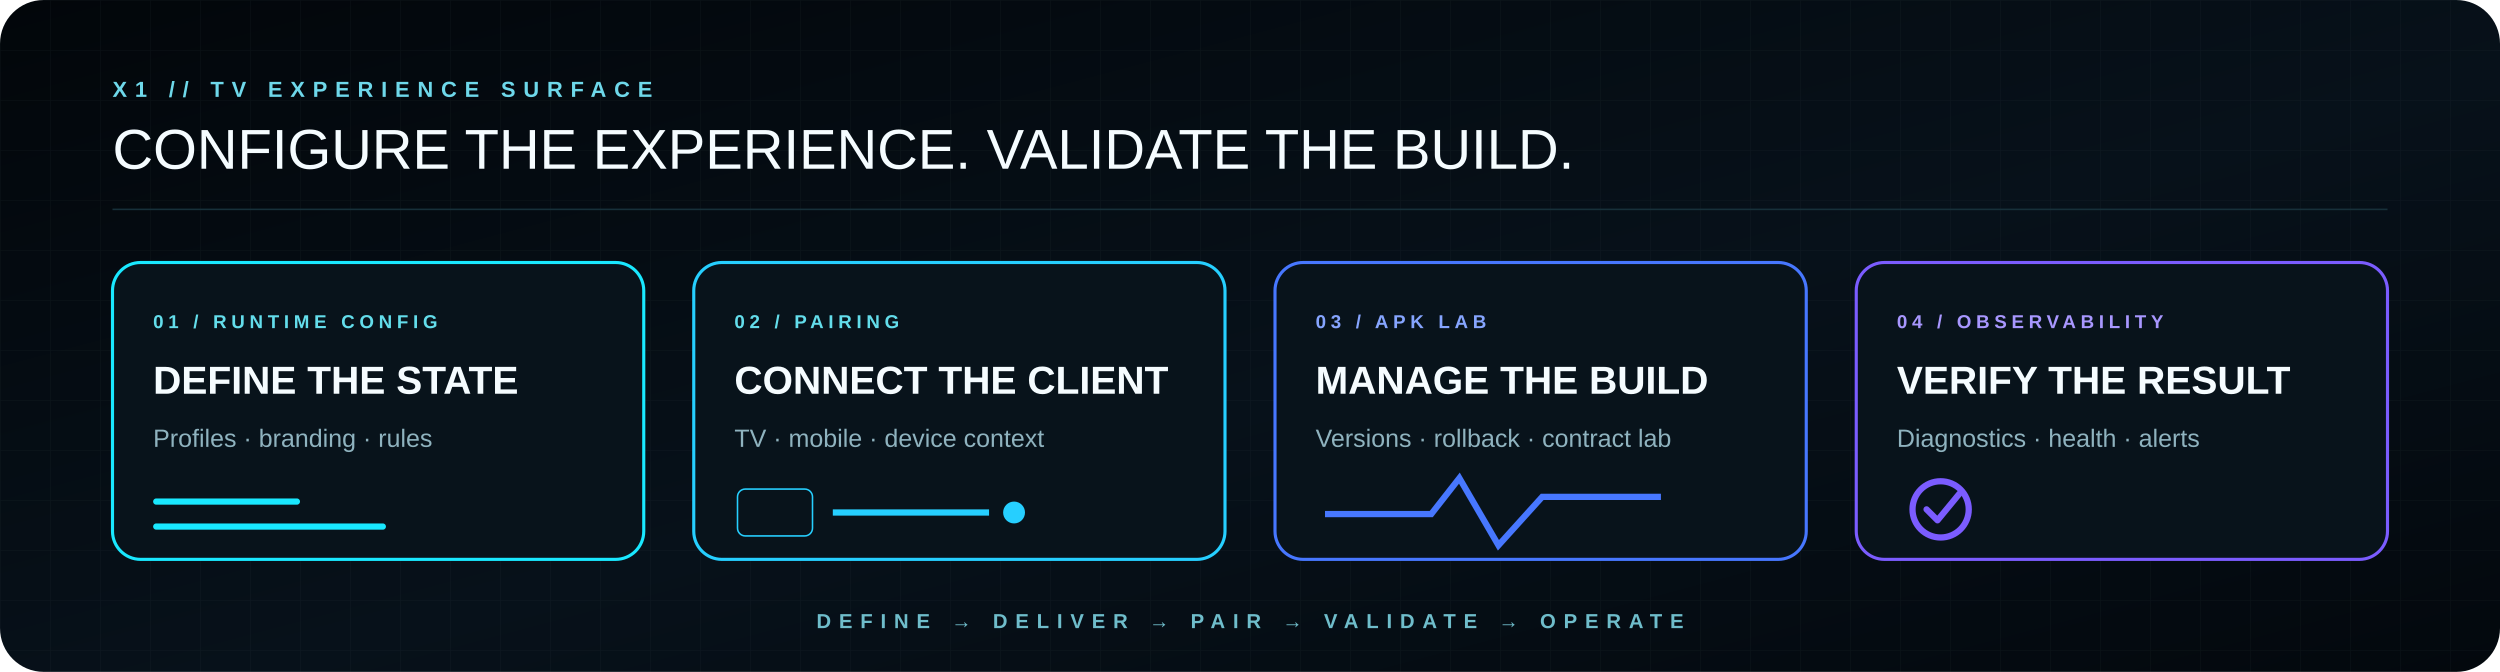
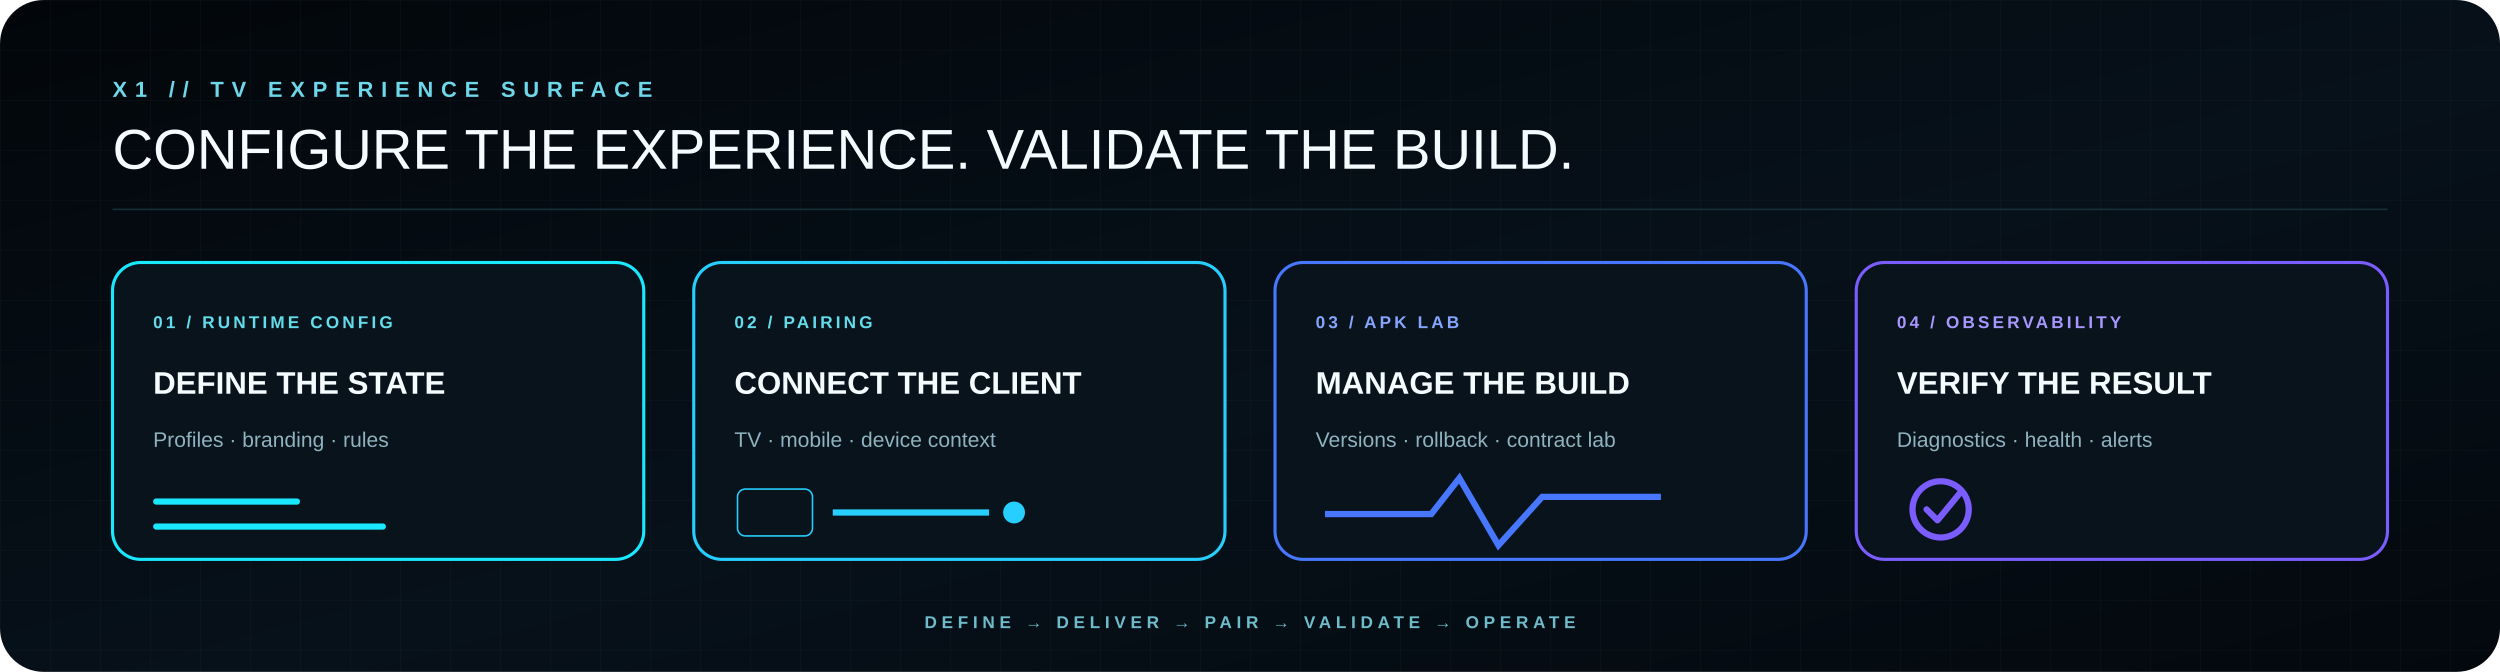
<svg xmlns="http://www.w3.org/2000/svg" width="1600" height="430" viewBox="0 0 1600 430" role="img" aria-label="X1 Smarters capability deck">
  <defs>
    <linearGradient id="bg" x1="0" y1="0" x2="1" y2="1">
      <stop stop-color="#02060A" />
      <stop offset=".55" stop-color="#07111A" />
      <stop offset="1" stop-color="#03080D" />
    </linearGradient>
    <pattern id="grid" width="32" height="32" patternUnits="userSpaceOnUse">
      <path d="M32 0H0V32" fill="none" stroke="#8FB3BF" stroke-opacity=".045" />
    </pattern>
  </defs>
+   <style>g[font-family] &gt; g &gt; text:nth-of-type(1){font-size:11px;letter-spacing:2px}g[font-family] &gt; g &gt; text:nth-of-type(2){font-size:20px;letter-spacing:0}g[font-family] &gt; g &gt; text:nth-of-type(n+3){font-size:13.5px;letter-spacing:0}</style>
  <rect width="1600" height="430" rx="28" fill="url(#bg)" />
  <rect width="1600" height="430" rx="28" fill="url(#grid)" />
  <text x="72" y="62" font-family="Arial,Helvetica,sans-serif" font-size="14" font-weight="700" letter-spacing="5" fill="#6ED8EA">X1 // TV EXPERIENCE SURFACE</text>
  <text x="72" y="108" font-family="Arial Black,Arial,sans-serif" font-size="36" fill="#F5FCFF">CONFIGURE THE EXPERIENCE. VALIDATE THE BUILD.</text>
  <path d="M72 134H1528" stroke="#17303A" />
  <g font-family="Arial,Helvetica,sans-serif">
    <g transform="translate(72 168)">
      <rect width="340" height="190" rx="18" fill="#08131B" stroke="#19E8FF" stroke-width="2" />
      <text x="26" y="42" font-size="12" font-weight="700" letter-spacing="3" fill="#63DDEB">01 / RUNTIME CONFIG</text>
      <text x="26" y="84" font-size="25" font-weight="800" fill="#F5FCFF">DEFINE THE STATE</text>
      <text x="26" y="118" font-size="16" fill="#8FB3BF">Profiles · branding · rules</text>
      <path d="M28 153h90M28 169h145" stroke="#19E8FF" stroke-width="4" stroke-linecap="round" />
    </g>
    <g transform="translate(444 168)">
      <rect width="340" height="190" rx="18" fill="#08131B" stroke="#26CFFF" stroke-width="2" />
      <text x="26" y="42" font-size="12" font-weight="700" letter-spacing="3" fill="#63DDEB">02 / PAIRING</text>
      <text x="26" y="84" font-size="25" font-weight="800" fill="#F5FCFF">CONNECT THE CLIENT</text>
      <text x="26" y="118" font-size="16" fill="#8FB3BF">TV · mobile · device context</text>
      <rect x="28" y="145" width="48" height="30" rx="5" fill="none" stroke="#26CFFF" />
      <path d="M89 160h100" stroke="#26CFFF" stroke-width="4" />
      <circle cx="205" cy="160" r="7" fill="#26CFFF" />
    </g>
    <g transform="translate(816 168)">
      <rect width="340" height="190" rx="18" fill="#08131B" stroke="#4777FF" stroke-width="2" />
      <text x="26" y="42" font-size="12" font-weight="700" letter-spacing="3" fill="#86A5FF">03 / APK LAB</text>
      <text x="26" y="84" font-size="25" font-weight="800" fill="#F5FCFF">MANAGE THE BUILD</text>
      <text x="26" y="118" font-size="16" fill="#8FB3BF">Versions · rollback · contract lab</text>
      <path d="M32 161h68l18-23 25 43 28-31h76" fill="none" stroke="#4777FF" stroke-width="4" />
    </g>
    <g transform="translate(1188 168)">
      <rect width="340" height="190" rx="18" fill="#08131B" stroke="#7B5CFF" stroke-width="2" />
      <text x="26" y="42" font-size="12" font-weight="700" letter-spacing="3" fill="#A897FF">04 / OBSERVABILITY</text>
      <text x="26" y="84" font-size="25" font-weight="800" fill="#F5FCFF">VERIFY THE RESULT</text>
      <text x="26" y="118" font-size="16" fill="#8FB3BF">Diagnostics · health · alerts</text>
      <circle cx="54" cy="158" r="18" fill="none" stroke="#7B5CFF" stroke-width="4" />
      <path d="M45 158l7 7 14-17" fill="none" stroke="#7B5CFF" stroke-width="4" stroke-linecap="round" stroke-linejoin="round" />
    </g>
  </g>
-   <text x="800" y="402" text-anchor="middle" font-family="Arial,Helvetica,sans-serif" font-size="13" font-weight="700" letter-spacing="5" fill="#6FBDCB">DEFINE → DELIVER → PAIR → VALIDATE → OPERATE</text>
+   <text x="800" y="402" text-anchor="middle" font-family="Arial,Helvetica,sans-serif" font-size="11" font-weight="700" letter-spacing="3" fill="#6FBDCB">DEFINE → DELIVER → PAIR → VALIDATE → OPERATE</text>
</svg>
